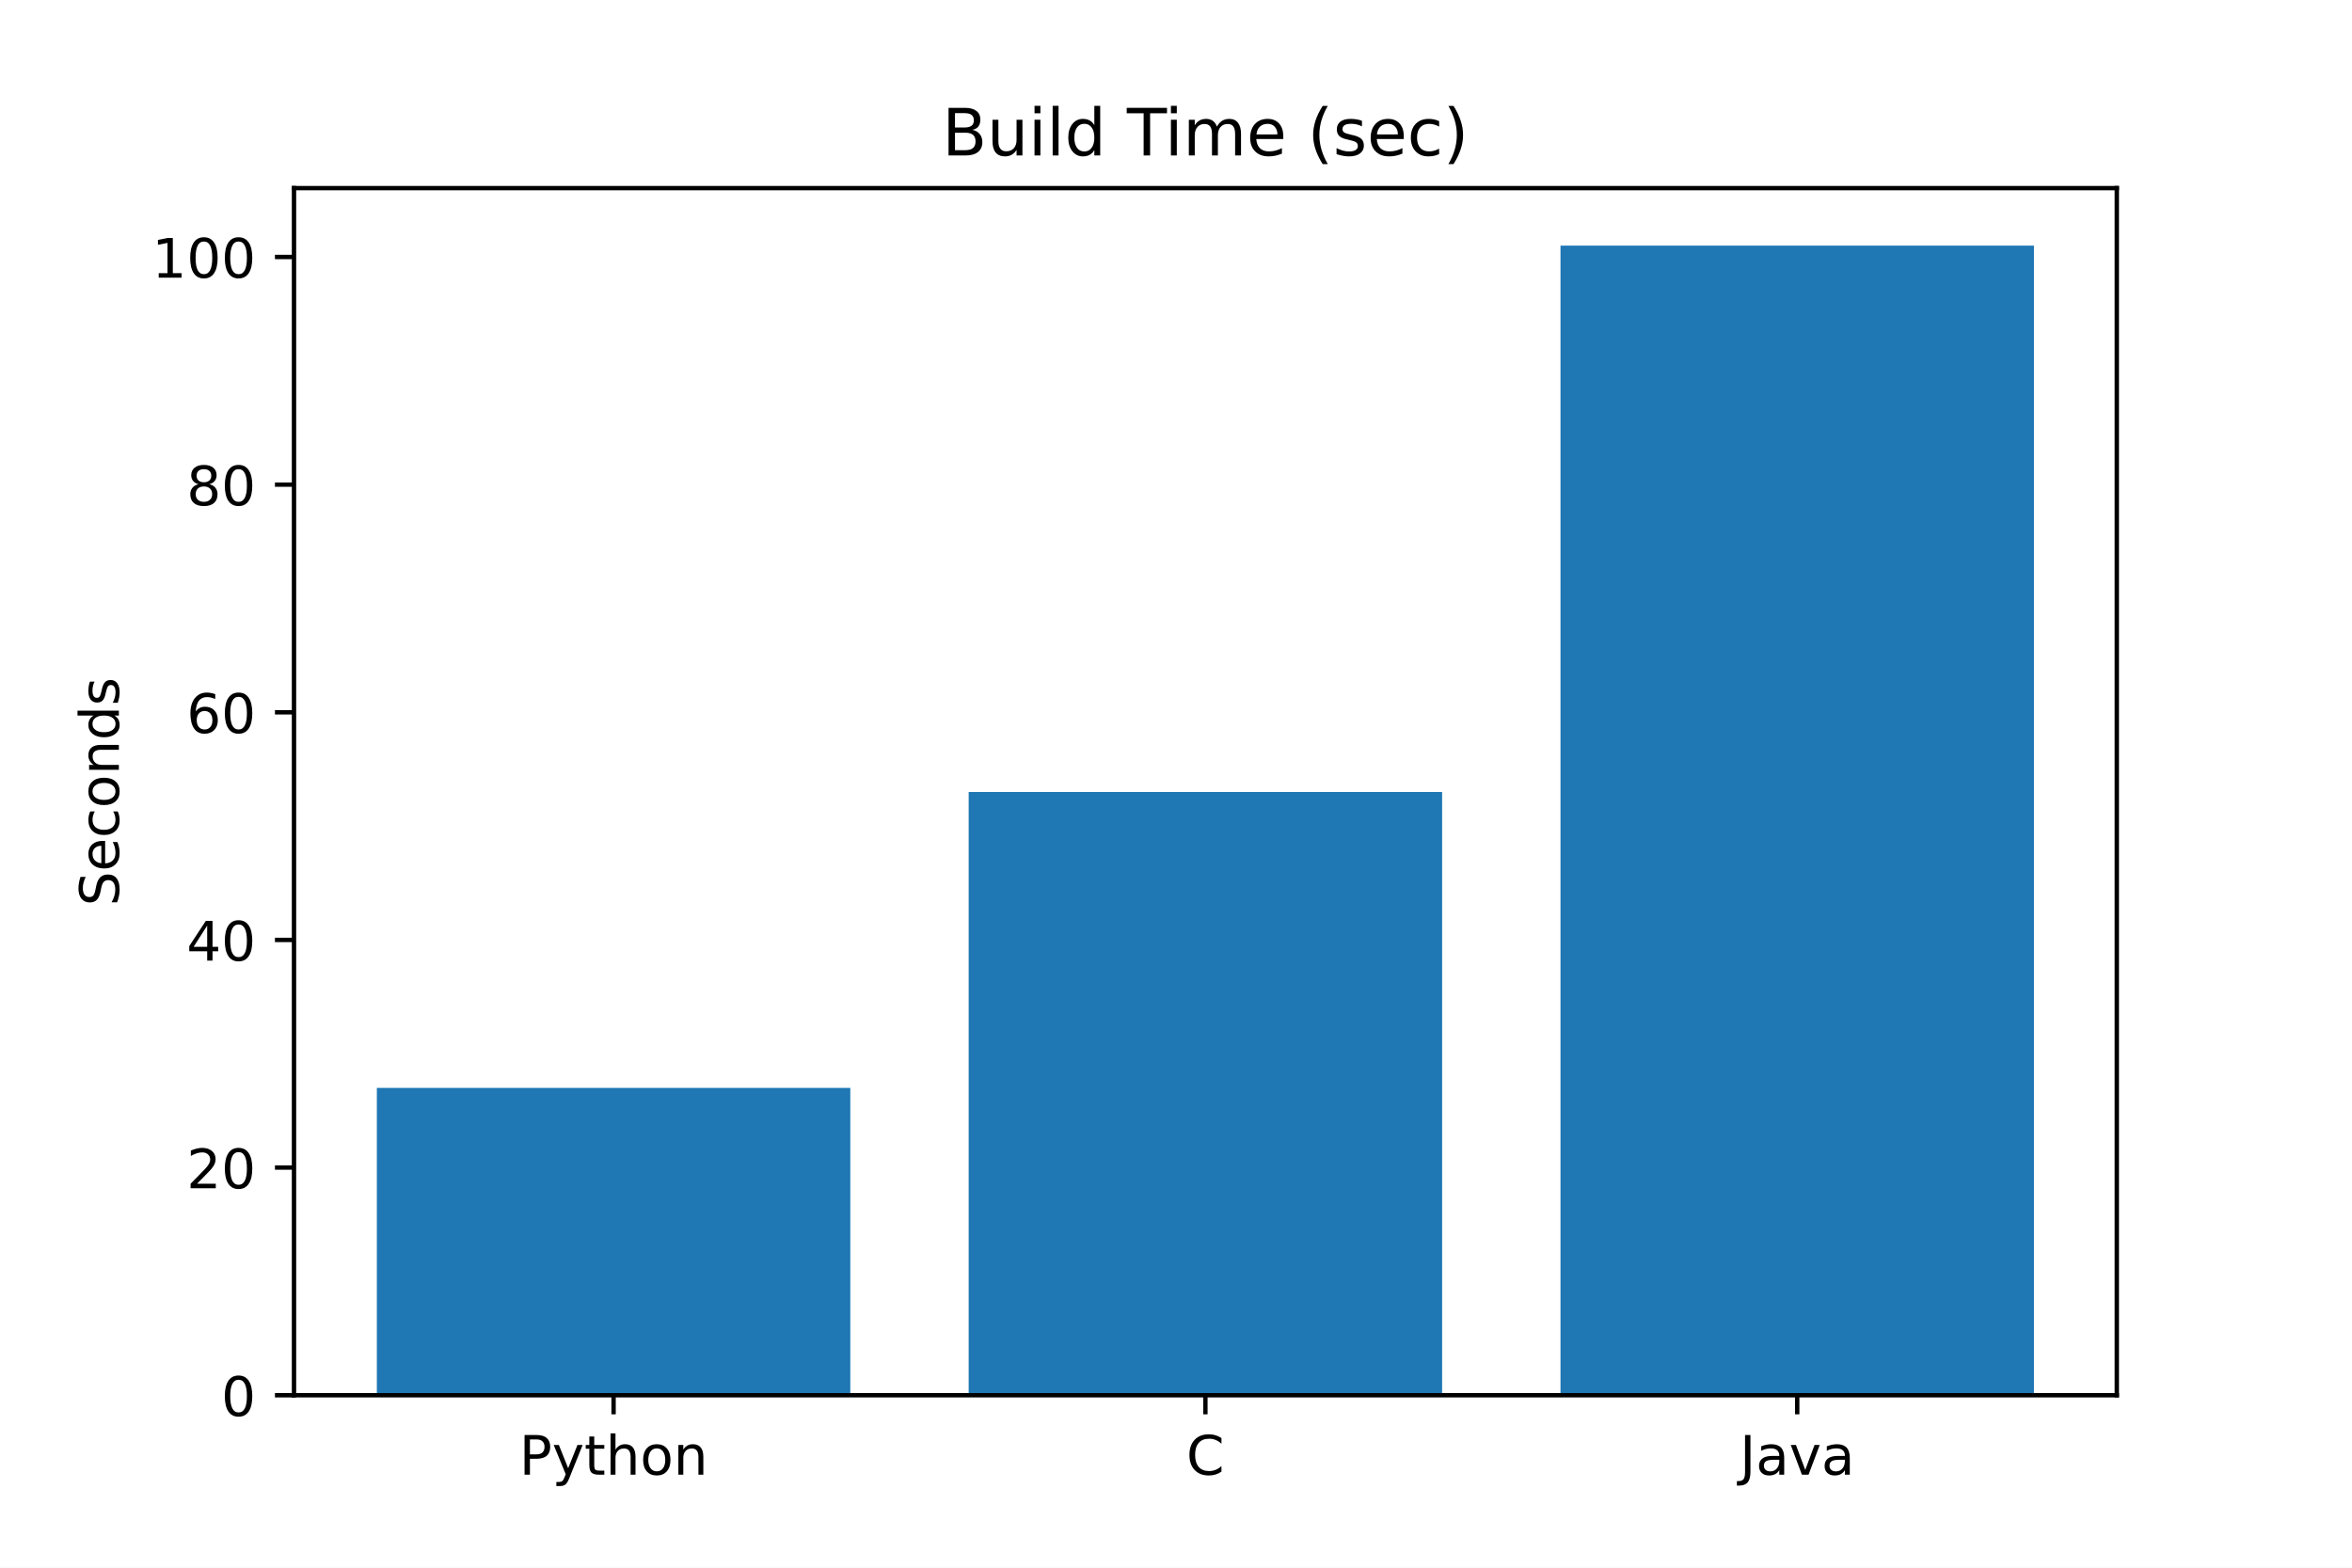
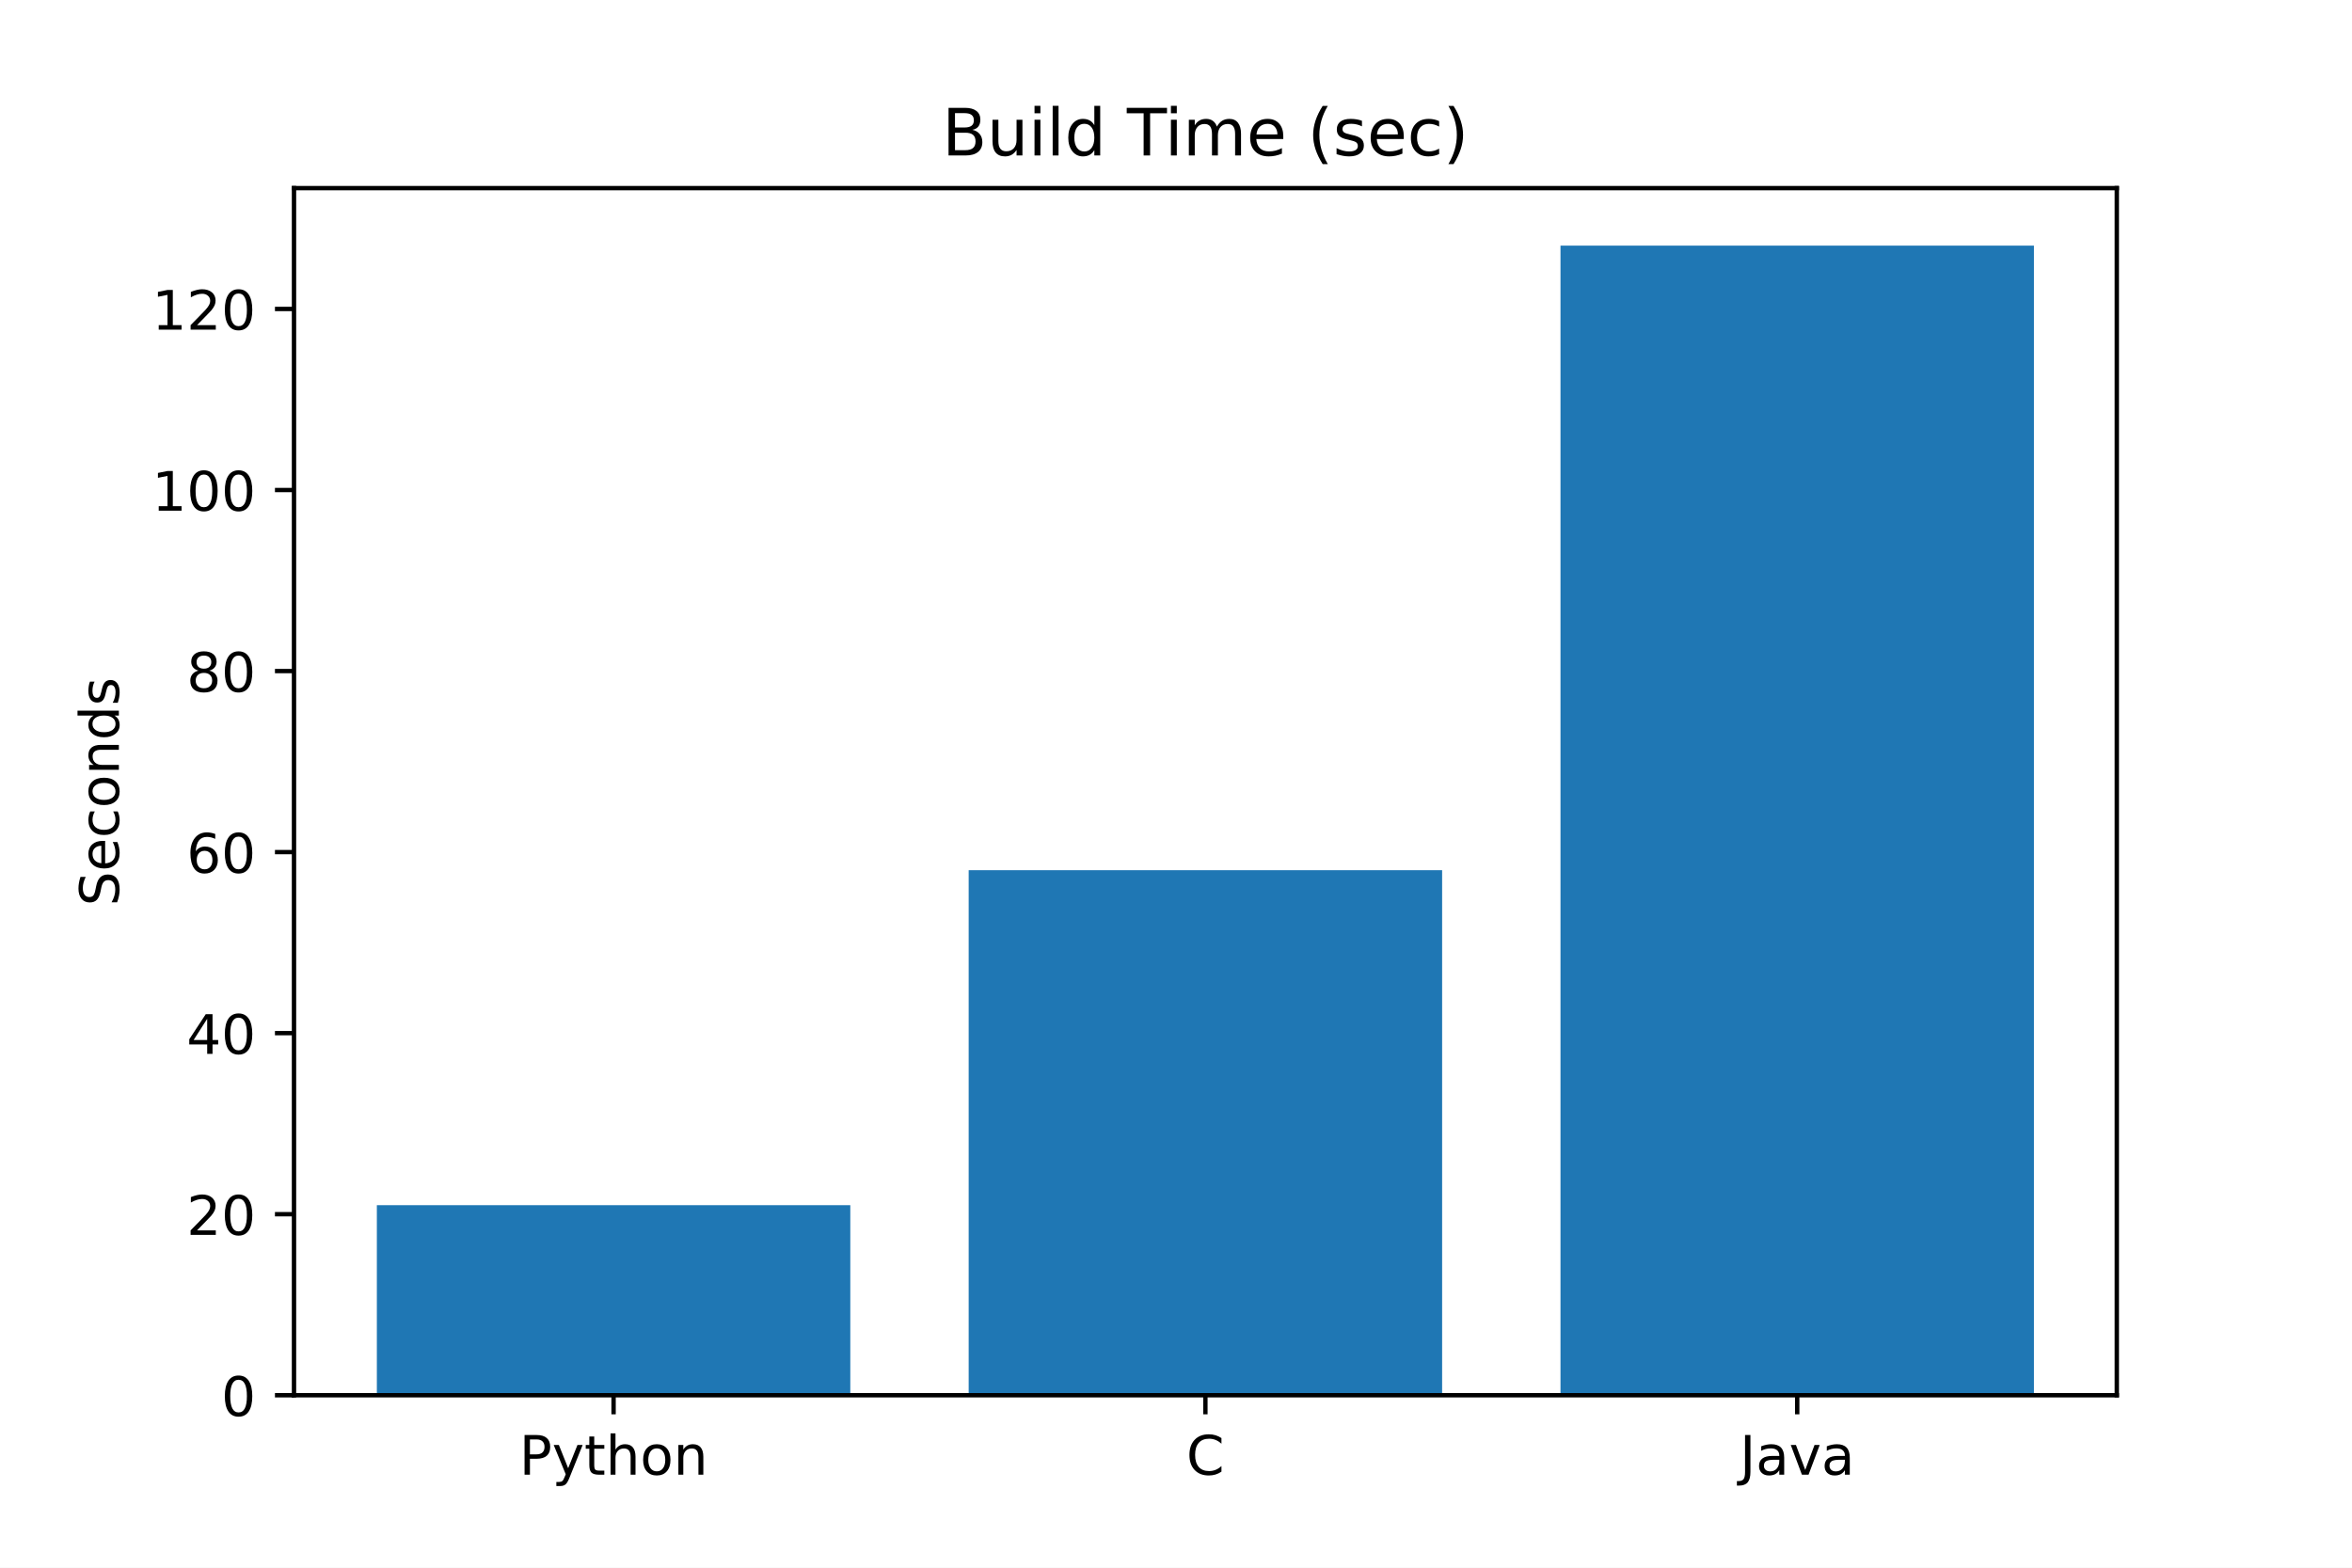
<svg xmlns="http://www.w3.org/2000/svg" xmlns:xlink="http://www.w3.org/1999/xlink" width="432pt" height="288pt" viewBox="0 0 432 288" version="1.1">
  <defs>
    <style type="text/css">*{stroke-linejoin: round; stroke-linecap: butt}</style>
  </defs>
  <g id="figure_1">
    <g id="patch_1">
      <path d="M 0 288  L 432 288  L 432 0  L 0 0  z " style="fill: #ffffff" />
    </g>
    <g id="axes_1">
      <g id="patch_2">
        <path d="M 54 256.32  L 388.8 256.32  L 388.8 34.56  L 54 34.56  z " style="fill: #ffffff" />
      </g>
      <g id="patch_3">
-         <path d="M 69.218 256.32  L 156.179 256.32  L 156.179 199.861  L 69.218 199.861  z " clip-path="url(#p0503536960)" style="fill: #1f77b4" />
+         <path d="M 69.218 256.32  L 156.179 256.32  L 156.179 221.397  L 69.218 221.397  z " clip-path="url(#p194f40204d)" style="fill: #1f77b4" />
      </g>
      <g id="patch_4">
-         <path d="M 177.919 256.32  L 264.881 256.32  L 264.881 145.492  L 177.919 145.492  z " clip-path="url(#p0503536960)" style="fill: #1f77b4" />
+         <path d="M 177.919 256.32  L 264.881 256.32  L 264.881 159.866  L 177.919 159.866  z " clip-path="url(#p194f40204d)" style="fill: #1f77b4" />
      </g>
      <g id="patch_5">
-         <path d="M 286.621 256.32  L 373.582 256.32  L 373.582 45.12  L 286.621 45.12  z " clip-path="url(#p0503536960)" style="fill: #1f77b4" />
+         <path d="M 286.621 256.32  L 373.582 256.32  L 373.582 45.12  L 286.621 45.12  z " clip-path="url(#p194f40204d)" style="fill: #1f77b4" />
      </g>
      <g id="matplotlib.axis_1">
        <g id="xtick_1">
          <g id="line2d_1">
            <defs>
-               <path id="m74ce9171a7" d="M 0 0  L 0 3.5  " style="stroke: #000000; stroke-width: 0.8" />
+               <path id="m594bc6db52" d="M 0 0  L 0 3.5  " style="stroke: #000000; stroke-width: 0.8" />
            </defs>
            <g>
-               <use xlink:href="#m74ce9171a7" x="112.699" y="256.32" style="stroke: #000000; stroke-width: 0.8" />
+               <use xlink:href="#m594bc6db52" x="112.699" y="256.32" style="stroke: #000000; stroke-width: 0.8" />
            </g>
          </g>
          <g id="text_1">
            <g transform="translate(95.36745 270.9184) scale(0.1 -0.1)">
              <defs>
                <path id="DejaVuSans-50" d="M 1259 4147  L 1259 2394  L 2053 2394  Q 2494 2394 2734 2622  Q 2975 2850 2975 3272  Q 2975 3691 2734 3919  Q 2494 4147 2053 4147  L 1259 4147  z M 628 4666  L 2053 4666  Q 2838 4666 3239 4311  Q 3641 3956 3641 3272  Q 3641 2581 3239 2228  Q 2838 1875 2053 1875  L 1259 1875  L 1259 0  L 628 0  L 628 4666  z " transform="scale(0.015625)" />
                <path id="DejaVuSans-79" d="M 2059 -325  Q 1816 -950 1584 -1140  Q 1353 -1331 966 -1331  L 506 -1331  L 506 -850  L 844 -850  Q 1081 -850 1212 -737  Q 1344 -625 1503 -206  L 1606 56  L 191 3500  L 800 3500  L 1894 763  L 2988 3500  L 3597 3500  L 2059 -325  z " transform="scale(0.015625)" />
                <path id="DejaVuSans-74" d="M 1172 4494  L 1172 3500  L 2356 3500  L 2356 3053  L 1172 3053  L 1172 1153  Q 1172 725 1289 603  Q 1406 481 1766 481  L 2356 481  L 2356 0  L 1766 0  Q 1100 0 847 248  Q 594 497 594 1153  L 594 3053  L 172 3053  L 172 3500  L 594 3500  L 594 4494  L 1172 4494  z " transform="scale(0.015625)" />
                <path id="DejaVuSans-68" d="M 3513 2113  L 3513 0  L 2938 0  L 2938 2094  Q 2938 2591 2744 2837  Q 2550 3084 2163 3084  Q 1697 3084 1428 2787  Q 1159 2491 1159 1978  L 1159 0  L 581 0  L 581 4863  L 1159 4863  L 1159 2956  Q 1366 3272 1645 3428  Q 1925 3584 2291 3584  Q 2894 3584 3203 3211  Q 3513 2838 3513 2113  z " transform="scale(0.015625)" />
                <path id="DejaVuSans-6f" d="M 1959 3097  Q 1497 3097 1228 2736  Q 959 2375 959 1747  Q 959 1119 1226 758  Q 1494 397 1959 397  Q 2419 397 2687 759  Q 2956 1122 2956 1747  Q 2956 2369 2687 2733  Q 2419 3097 1959 3097  z M 1959 3584  Q 2709 3584 3137 3096  Q 3566 2609 3566 1747  Q 3566 888 3137 398  Q 2709 -91 1959 -91  Q 1206 -91 779 398  Q 353 888 353 1747  Q 353 2609 779 3096  Q 1206 3584 1959 3584  z " transform="scale(0.015625)" />
                <path id="DejaVuSans-6e" d="M 3513 2113  L 3513 0  L 2938 0  L 2938 2094  Q 2938 2591 2744 2837  Q 2550 3084 2163 3084  Q 1697 3084 1428 2787  Q 1159 2491 1159 1978  L 1159 0  L 581 0  L 581 3500  L 1159 3500  L 1159 2956  Q 1366 3272 1645 3428  Q 1925 3584 2291 3584  Q 2894 3584 3203 3211  Q 3513 2838 3513 2113  z " transform="scale(0.015625)" />
              </defs>
              <use xlink:href="#DejaVuSans-50" />
              <use xlink:href="#DejaVuSans-79" transform="translate(60.30273 0)" />
              <use xlink:href="#DejaVuSans-74" transform="translate(119.4824 0)" />
              <use xlink:href="#DejaVuSans-68" transform="translate(158.6914 0)" />
              <use xlink:href="#DejaVuSans-6f" transform="translate(222.0703 0)" />
              <use xlink:href="#DejaVuSans-6e" transform="translate(283.252 0)" />
            </g>
          </g>
        </g>
        <g id="xtick_2">
          <g id="line2d_2">
            <g>
-               <use xlink:href="#m74ce9171a7" x="221.4" y="256.32" style="stroke: #000000; stroke-width: 0.8" />
+               <use xlink:href="#m594bc6db52" x="221.4" y="256.32" style="stroke: #000000; stroke-width: 0.8" />
            </g>
          </g>
          <g id="text_2">
            <g transform="translate(217.9086 270.9184) scale(0.1 -0.1)">
              <defs>
                <path id="DejaVuSans-43" d="M 4122 4306  L 4122 3641  Q 3803 3938 3442 4084  Q 3081 4231 2675 4231  Q 1875 4231 1450 3742  Q 1025 3253 1025 2328  Q 1025 1406 1450 917  Q 1875 428 2675 428  Q 3081 428 3442 575  Q 3803 722 4122 1019  L 4122 359  Q 3791 134 3420 21  Q 3050 -91 2638 -91  Q 1578 -91 968 557  Q 359 1206 359 2328  Q 359 3453 968 4101  Q 1578 4750 2638 4750  Q 3056 4750 3426 4639  Q 3797 4528 4122 4306  z " transform="scale(0.015625)" />
              </defs>
              <use xlink:href="#DejaVuSans-43" />
            </g>
          </g>
        </g>
        <g id="xtick_3">
          <g id="line2d_3">
            <g>
-               <use xlink:href="#m74ce9171a7" x="330.101" y="256.32" style="stroke: #000000; stroke-width: 0.8" />
+               <use xlink:href="#m594bc6db52" x="330.101" y="256.32" style="stroke: #000000; stroke-width: 0.8" />
            </g>
          </g>
          <g id="text_3">
            <g transform="translate(319.5388 270.9184) scale(0.1 -0.1)">
              <defs>
                <path id="DejaVuSans-4a" d="M 628 4666  L 1259 4666  L 1259 325  Q 1259 -519 939 -900  Q 619 -1281 -91 -1281  L -331 -1281  L -331 -750  L -134 -750  Q 284 -750 456 -515  Q 628 -281 628 325  L 628 4666  z " transform="scale(0.015625)" />
                <path id="DejaVuSans-61" d="M 2194 1759  Q 1497 1759 1228 1600  Q 959 1441 959 1056  Q 959 750 1161 570  Q 1363 391 1709 391  Q 2188 391 2477 730  Q 2766 1069 2766 1631  L 2766 1759  L 2194 1759  z M 3341 1997  L 3341 0  L 2766 0  L 2766 531  Q 2569 213 2275 61  Q 1981 -91 1556 -91  Q 1019 -91 701 211  Q 384 513 384 1019  Q 384 1609 779 1909  Q 1175 2209 1959 2209  L 2766 2209  L 2766 2266  Q 2766 2663 2505 2880  Q 2244 3097 1772 3097  Q 1472 3097 1187 3025  Q 903 2953 641 2809  L 641 3341  Q 956 3463 1253 3523  Q 1550 3584 1831 3584  Q 2591 3584 2966 3190  Q 3341 2797 3341 1997  z " transform="scale(0.015625)" />
                <path id="DejaVuSans-76" d="M 191 3500  L 800 3500  L 1894 563  L 2988 3500  L 3597 3500  L 2284 0  L 1503 0  L 191 3500  z " transform="scale(0.015625)" />
              </defs>
              <use xlink:href="#DejaVuSans-4a" />
              <use xlink:href="#DejaVuSans-61" transform="translate(29.49219 0)" />
              <use xlink:href="#DejaVuSans-76" transform="translate(90.77148 0)" />
              <use xlink:href="#DejaVuSans-61" transform="translate(149.9512 0)" />
            </g>
          </g>
        </g>
      </g>
      <g id="matplotlib.axis_2">
        <g id="ytick_1">
          <g id="line2d_4">
            <defs>
-               <path id="m92fb8a3446" d="M 0 0  L -3.5 0  " style="stroke: #000000; stroke-width: 0.8" />
+               <path id="mfcc284a1be" d="M 0 0  L -3.5 0  " style="stroke: #000000; stroke-width: 0.8" />
            </defs>
            <g>
-               <use xlink:href="#m92fb8a3446" x="54" y="256.32" style="stroke: #000000; stroke-width: 0.8" />
+               <use xlink:href="#mfcc284a1be" x="54" y="256.32" style="stroke: #000000; stroke-width: 0.8" />
            </g>
          </g>
          <g id="text_4">
            <g transform="translate(40.6375 260.1192) scale(0.1 -0.1)">
              <defs>
                <path id="DejaVuSans-30" d="M 2034 4250  Q 1547 4250 1301 3770  Q 1056 3291 1056 2328  Q 1056 1369 1301 889  Q 1547 409 2034 409  Q 2525 409 2770 889  Q 3016 1369 3016 2328  Q 3016 3291 2770 3770  Q 2525 4250 2034 4250  z M 2034 4750  Q 2819 4750 3233 4129  Q 3647 3509 3647 2328  Q 3647 1150 3233 529  Q 2819 -91 2034 -91  Q 1250 -91 836 529  Q 422 1150 422 2328  Q 422 3509 836 4129  Q 1250 4750 2034 4750  z " transform="scale(0.015625)" />
              </defs>
              <use xlink:href="#DejaVuSans-30" />
            </g>
          </g>
        </g>
        <g id="ytick_2">
          <g id="line2d_5">
            <g>
-               <use xlink:href="#m92fb8a3446" x="54" y="214.498" style="stroke: #000000; stroke-width: 0.8" />
+               <use xlink:href="#mfcc284a1be" x="54" y="223.06" style="stroke: #000000; stroke-width: 0.8" />
            </g>
          </g>
          <g id="text_5">
-             <g transform="translate(34.275 218.2974) scale(0.1 -0.1)">
+             <g transform="translate(34.275 226.8594) scale(0.1 -0.1)">
              <defs>
                <path id="DejaVuSans-32" d="M 1228 531  L 3431 531  L 3431 0  L 469 0  L 469 531  Q 828 903 1448 1529  Q 2069 2156 2228 2338  Q 2531 2678 2651 2914  Q 2772 3150 2772 3378  Q 2772 3750 2511 3984  Q 2250 4219 1831 4219  Q 1534 4219 1204 4116  Q 875 4013 500 3803  L 500 4441  Q 881 4594 1212 4672  Q 1544 4750 1819 4750  Q 2544 4750 2975 4387  Q 3406 4025 3406 3419  Q 3406 3131 3298 2873  Q 3191 2616 2906 2266  Q 2828 2175 2409 1742  Q 1991 1309 1228 531  z " transform="scale(0.015625)" />
              </defs>
              <use xlink:href="#DejaVuSans-32" />
              <use xlink:href="#DejaVuSans-30" transform="translate(63.62305 0)" />
            </g>
          </g>
        </g>
        <g id="ytick_3">
          <g id="line2d_6">
            <g>
-               <use xlink:href="#m92fb8a3446" x="54" y="172.676" style="stroke: #000000; stroke-width: 0.8" />
+               <use xlink:href="#mfcc284a1be" x="54" y="189.8" style="stroke: #000000; stroke-width: 0.8" />
            </g>
          </g>
          <g id="text_6">
-             <g transform="translate(34.275 176.4757) scale(0.1 -0.1)">
+             <g transform="translate(34.275 193.5995) scale(0.1 -0.1)">
              <defs>
                <path id="DejaVuSans-34" d="M 2419 4116  L 825 1625  L 2419 1625  L 2419 4116  z M 2253 4666  L 3047 4666  L 3047 1625  L 3713 1625  L 3713 1100  L 3047 1100  L 3047 0  L 2419 0  L 2419 1100  L 313 1100  L 313 1709  L 2253 4666  z " transform="scale(0.015625)" />
              </defs>
              <use xlink:href="#DejaVuSans-34" />
              <use xlink:href="#DejaVuSans-30" transform="translate(63.62305 0)" />
            </g>
          </g>
        </g>
        <g id="ytick_4">
          <g id="line2d_7">
            <g>
-               <use xlink:href="#m92fb8a3446" x="54" y="130.855" style="stroke: #000000; stroke-width: 0.8" />
+               <use xlink:href="#mfcc284a1be" x="54" y="156.54" style="stroke: #000000; stroke-width: 0.8" />
            </g>
          </g>
          <g id="text_7">
-             <g transform="translate(34.275 134.6539) scale(0.1 -0.1)">
+             <g transform="translate(34.275 160.3397) scale(0.1 -0.1)">
              <defs>
                <path id="DejaVuSans-36" d="M 2113 2584  Q 1688 2584 1439 2293  Q 1191 2003 1191 1497  Q 1191 994 1439 701  Q 1688 409 2113 409  Q 2538 409 2786 701  Q 3034 994 3034 1497  Q 3034 2003 2786 2293  Q 2538 2584 2113 2584  z M 3366 4563  L 3366 3988  Q 3128 4100 2886 4159  Q 2644 4219 2406 4219  Q 1781 4219 1451 3797  Q 1122 3375 1075 2522  Q 1259 2794 1537 2939  Q 1816 3084 2150 3084  Q 2853 3084 3261 2657  Q 3669 2231 3669 1497  Q 3669 778 3244 343  Q 2819 -91 2113 -91  Q 1303 -91 875 529  Q 447 1150 447 2328  Q 447 3434 972 4092  Q 1497 4750 2381 4750  Q 2619 4750 2861 4703  Q 3103 4656 3366 4563  z " transform="scale(0.015625)" />
              </defs>
              <use xlink:href="#DejaVuSans-36" />
              <use xlink:href="#DejaVuSans-30" transform="translate(63.62305 0)" />
            </g>
          </g>
        </g>
        <g id="ytick_5">
          <g id="line2d_8">
            <g>
-               <use xlink:href="#m92fb8a3446" x="54" y="89.033" style="stroke: #000000; stroke-width: 0.8" />
+               <use xlink:href="#mfcc284a1be" x="54" y="123.281" style="stroke: #000000; stroke-width: 0.8" />
            </g>
          </g>
          <g id="text_8">
-             <g transform="translate(34.275 92.83209) scale(0.1 -0.1)">
+             <g transform="translate(34.275 127.0798) scale(0.1 -0.1)">
              <defs>
                <path id="DejaVuSans-38" d="M 2034 2216  Q 1584 2216 1326 1975  Q 1069 1734 1069 1313  Q 1069 891 1326 650  Q 1584 409 2034 409  Q 2484 409 2743 651  Q 3003 894 3003 1313  Q 3003 1734 2745 1975  Q 2488 2216 2034 2216  z M 1403 2484  Q 997 2584 770 2862  Q 544 3141 544 3541  Q 544 4100 942 4425  Q 1341 4750 2034 4750  Q 2731 4750 3128 4425  Q 3525 4100 3525 3541  Q 3525 3141 3298 2862  Q 3072 2584 2669 2484  Q 3125 2378 3379 2068  Q 3634 1759 3634 1313  Q 3634 634 3220 271  Q 2806 -91 2034 -91  Q 1263 -91 848 271  Q 434 634 434 1313  Q 434 1759 690 2068  Q 947 2378 1403 2484  z M 1172 3481  Q 1172 3119 1398 2916  Q 1625 2713 2034 2713  Q 2441 2713 2670 2916  Q 2900 3119 2900 3481  Q 2900 3844 2670 4047  Q 2441 4250 2034 4250  Q 1625 4250 1398 4047  Q 1172 3844 1172 3481  z " transform="scale(0.015625)" />
              </defs>
              <use xlink:href="#DejaVuSans-38" />
              <use xlink:href="#DejaVuSans-30" transform="translate(63.62305 0)" />
            </g>
          </g>
        </g>
        <g id="ytick_6">
          <g id="line2d_9">
            <g>
-               <use xlink:href="#m92fb8a3446" x="54" y="47.211" style="stroke: #000000; stroke-width: 0.8" />
+               <use xlink:href="#mfcc284a1be" x="54" y="90.021" style="stroke: #000000; stroke-width: 0.8" />
            </g>
          </g>
          <g id="text_9">
-             <g transform="translate(27.9125 51.01031) scale(0.1 -0.1)">
+             <g transform="translate(27.9125 93.82001) scale(0.1 -0.1)">
              <defs>
                <path id="DejaVuSans-31" d="M 794 531  L 1825 531  L 1825 4091  L 703 3866  L 703 4441  L 1819 4666  L 2450 4666  L 2450 531  L 3481 531  L 3481 0  L 794 0  L 794 531  z " transform="scale(0.015625)" />
              </defs>
              <use xlink:href="#DejaVuSans-31" />
              <use xlink:href="#DejaVuSans-30" transform="translate(63.62305 0)" />
              <use xlink:href="#DejaVuSans-30" transform="translate(127.2461 0)" />
            </g>
          </g>
        </g>
-         <g id="text_10">
+         <g id="ytick_7">
+           <g id="line2d_10">
+             <g>
+               <use xlink:href="#mfcc284a1be" x="54" y="56.761" style="stroke: #000000; stroke-width: 0.8" />
+             </g>
+           </g>
+           <g id="text_10">
+             <g transform="translate(27.9125 60.56016) scale(0.1 -0.1)">
+               <use xlink:href="#DejaVuSans-31" />
+               <use xlink:href="#DejaVuSans-32" transform="translate(63.62305 0)" />
+               <use xlink:href="#DejaVuSans-30" transform="translate(127.2461 0)" />
+             </g>
+           </g>
+         </g>
+         <g id="text_11">
          <g transform="translate(21.83281 166.447) rotate(-90) scale(0.1 -0.1)">
            <defs>
              <path id="DejaVuSans-53" d="M 3425 4513  L 3425 3897  Q 3066 4069 2747 4153  Q 2428 4238 2131 4238  Q 1616 4238 1336 4038  Q 1056 3838 1056 3469  Q 1056 3159 1242 3001  Q 1428 2844 1947 2747  L 2328 2669  Q 3034 2534 3370 2195  Q 3706 1856 3706 1288  Q 3706 609 3251 259  Q 2797 -91 1919 -91  Q 1588 -91 1214 -16  Q 841 59 441 206  L 441 856  Q 825 641 1194 531  Q 1563 422 1919 422  Q 2459 422 2753 634  Q 3047 847 3047 1241  Q 3047 1584 2836 1778  Q 2625 1972 2144 2069  L 1759 2144  Q 1053 2284 737 2584  Q 422 2884 422 3419  Q 422 4038 858 4394  Q 1294 4750 2059 4750  Q 2388 4750 2728 4690  Q 3069 4631 3425 4513  z " transform="scale(0.015625)" />
              <path id="DejaVuSans-65" d="M 3597 1894  L 3597 1613  L 953 1613  Q 991 1019 1311 708  Q 1631 397 2203 397  Q 2534 397 2845 478  Q 3156 559 3463 722  L 3463 178  Q 3153 47 2828 -22  Q 2503 -91 2169 -91  Q 1331 -91 842 396  Q 353 884 353 1716  Q 353 2575 817 3079  Q 1281 3584 2069 3584  Q 2775 3584 3186 3129  Q 3597 2675 3597 1894  z M 3022 2063  Q 3016 2534 2758 2815  Q 2500 3097 2075 3097  Q 1594 3097 1305 2825  Q 1016 2553 972 2059  L 3022 2063  z " transform="scale(0.015625)" />
              <path id="DejaVuSans-63" d="M 3122 3366  L 3122 2828  Q 2878 2963 2633 3030  Q 2388 3097 2138 3097  Q 1578 3097 1268 2742  Q 959 2388 959 1747  Q 959 1106 1268 751  Q 1578 397 2138 397  Q 2388 397 2633 464  Q 2878 531 3122 666  L 3122 134  Q 2881 22 2623 -34  Q 2366 -91 2075 -91  Q 1284 -91 818 406  Q 353 903 353 1747  Q 353 2603 823 3093  Q 1294 3584 2113 3584  Q 2378 3584 2631 3529  Q 2884 3475 3122 3366  z " transform="scale(0.015625)" />
              <path id="DejaVuSans-64" d="M 2906 2969  L 2906 4863  L 3481 4863  L 3481 0  L 2906 0  L 2906 525  Q 2725 213 2448 61  Q 2172 -91 1784 -91  Q 1150 -91 751 415  Q 353 922 353 1747  Q 353 2572 751 3078  Q 1150 3584 1784 3584  Q 2172 3584 2448 3432  Q 2725 3281 2906 2969  z M 947 1747  Q 947 1113 1208 752  Q 1469 391 1925 391  Q 2381 391 2643 752  Q 2906 1113 2906 1747  Q 2906 2381 2643 2742  Q 2381 3103 1925 3103  Q 1469 3103 1208 2742  Q 947 2381 947 1747  z " transform="scale(0.015625)" />
              <path id="DejaVuSans-73" d="M 2834 3397  L 2834 2853  Q 2591 2978 2328 3040  Q 2066 3103 1784 3103  Q 1356 3103 1142 2972  Q 928 2841 928 2578  Q 928 2378 1081 2264  Q 1234 2150 1697 2047  L 1894 2003  Q 2506 1872 2764 1633  Q 3022 1394 3022 966  Q 3022 478 2636 193  Q 2250 -91 1575 -91  Q 1294 -91 989 -36  Q 684 19 347 128  L 347 722  Q 666 556 975 473  Q 1284 391 1588 391  Q 1994 391 2212 530  Q 2431 669 2431 922  Q 2431 1156 2273 1281  Q 2116 1406 1581 1522  L 1381 1569  Q 847 1681 609 1914  Q 372 2147 372 2553  Q 372 3047 722 3315  Q 1072 3584 1716 3584  Q 2034 3584 2315 3537  Q 2597 3491 2834 3397  z " transform="scale(0.015625)" />
            </defs>
            <use xlink:href="#DejaVuSans-53" />
            <use xlink:href="#DejaVuSans-65" transform="translate(63.47656 0)" />
            <use xlink:href="#DejaVuSans-63" transform="translate(125 0)" />
            <use xlink:href="#DejaVuSans-6f" transform="translate(179.9805 0)" />
            <use xlink:href="#DejaVuSans-6e" transform="translate(241.1621 0)" />
            <use xlink:href="#DejaVuSans-64" transform="translate(304.541 0)" />
            <use xlink:href="#DejaVuSans-73" transform="translate(368.0176 0)" />
          </g>
        </g>
      </g>
      <g id="patch_6">
        <path d="M 54 256.32  L 54 34.56  " style="fill: none; stroke: #000000; stroke-width: 0.8; stroke-linejoin: miter; stroke-linecap: square" />
      </g>
      <g id="patch_7">
        <path d="M 388.8 256.32  L 388.8 34.56  " style="fill: none; stroke: #000000; stroke-width: 0.8; stroke-linejoin: miter; stroke-linecap: square" />
      </g>
      <g id="patch_8">
        <path d="M 54 256.32  L 388.8 256.32  " style="fill: none; stroke: #000000; stroke-width: 0.8; stroke-linejoin: miter; stroke-linecap: square" />
      </g>
      <g id="patch_9">
        <path d="M 54 34.56  L 388.8 34.56  " style="fill: none; stroke: #000000; stroke-width: 0.8; stroke-linejoin: miter; stroke-linecap: square" />
      </g>
-       <g id="text_11">
+       <g id="text_12">
        <g transform="translate(173.0456 28.56) scale(0.12 -0.12)">
          <defs>
            <path id="DejaVuSans-42" d="M 1259 2228  L 1259 519  L 2272 519  Q 2781 519 3026 730  Q 3272 941 3272 1375  Q 3272 1813 3026 2020  Q 2781 2228 2272 2228  L 1259 2228  z M 1259 4147  L 1259 2741  L 2194 2741  Q 2656 2741 2882 2914  Q 3109 3088 3109 3444  Q 3109 3797 2882 3972  Q 2656 4147 2194 4147  L 1259 4147  z M 628 4666  L 2241 4666  Q 2963 4666 3353 4366  Q 3744 4066 3744 3513  Q 3744 3084 3544 2831  Q 3344 2578 2956 2516  Q 3422 2416 3680 2098  Q 3938 1781 3938 1306  Q 3938 681 3513 340  Q 3088 0 2303 0  L 628 0  L 628 4666  z " transform="scale(0.015625)" />
            <path id="DejaVuSans-75" d="M 544 1381  L 544 3500  L 1119 3500  L 1119 1403  Q 1119 906 1312 657  Q 1506 409 1894 409  Q 2359 409 2629 706  Q 2900 1003 2900 1516  L 2900 3500  L 3475 3500  L 3475 0  L 2900 0  L 2900 538  Q 2691 219 2414 64  Q 2138 -91 1772 -91  Q 1169 -91 856 284  Q 544 659 544 1381  z M 1991 3584  L 1991 3584  z " transform="scale(0.015625)" />
            <path id="DejaVuSans-69" d="M 603 3500  L 1178 3500  L 1178 0  L 603 0  L 603 3500  z M 603 4863  L 1178 4863  L 1178 4134  L 603 4134  L 603 4863  z " transform="scale(0.015625)" />
            <path id="DejaVuSans-6c" d="M 603 4863  L 1178 4863  L 1178 0  L 603 0  L 603 4863  z " transform="scale(0.015625)" />
            <path id="DejaVuSans-20" transform="scale(0.015625)" />
            <path id="DejaVuSans-54" d="M -19 4666  L 3928 4666  L 3928 4134  L 2272 4134  L 2272 0  L 1638 0  L 1638 4134  L -19 4134  L -19 4666  z " transform="scale(0.015625)" />
            <path id="DejaVuSans-6d" d="M 3328 2828  Q 3544 3216 3844 3400  Q 4144 3584 4550 3584  Q 5097 3584 5394 3201  Q 5691 2819 5691 2113  L 5691 0  L 5113 0  L 5113 2094  Q 5113 2597 4934 2840  Q 4756 3084 4391 3084  Q 3944 3084 3684 2787  Q 3425 2491 3425 1978  L 3425 0  L 2847 0  L 2847 2094  Q 2847 2600 2669 2842  Q 2491 3084 2119 3084  Q 1678 3084 1418 2786  Q 1159 2488 1159 1978  L 1159 0  L 581 0  L 581 3500  L 1159 3500  L 1159 2956  Q 1356 3278 1631 3431  Q 1906 3584 2284 3584  Q 2666 3584 2933 3390  Q 3200 3197 3328 2828  z " transform="scale(0.015625)" />
            <path id="DejaVuSans-28" d="M 1984 4856  Q 1566 4138 1362 3434  Q 1159 2731 1159 2009  Q 1159 1288 1364 580  Q 1569 -128 1984 -844  L 1484 -844  Q 1016 -109 783 600  Q 550 1309 550 2009  Q 550 2706 781 3412  Q 1013 4119 1484 4856  L 1984 4856  z " transform="scale(0.015625)" />
            <path id="DejaVuSans-29" d="M 513 4856  L 1013 4856  Q 1481 4119 1714 3412  Q 1947 2706 1947 2009  Q 1947 1309 1714 600  Q 1481 -109 1013 -844  L 513 -844  Q 928 -128 1133 580  Q 1338 1288 1338 2009  Q 1338 2731 1133 3434  Q 928 4138 513 4856  z " transform="scale(0.015625)" />
          </defs>
          <use xlink:href="#DejaVuSans-42" />
          <use xlink:href="#DejaVuSans-75" transform="translate(68.60352 0)" />
          <use xlink:href="#DejaVuSans-69" transform="translate(131.9824 0)" />
          <use xlink:href="#DejaVuSans-6c" transform="translate(159.7656 0)" />
          <use xlink:href="#DejaVuSans-64" transform="translate(187.5488 0)" />
          <use xlink:href="#DejaVuSans-20" transform="translate(251.0254 0)" />
          <use xlink:href="#DejaVuSans-54" transform="translate(282.8125 0)" />
          <use xlink:href="#DejaVuSans-69" transform="translate(340.7715 0)" />
          <use xlink:href="#DejaVuSans-6d" transform="translate(368.5547 0)" />
          <use xlink:href="#DejaVuSans-65" transform="translate(465.9668 0)" />
          <use xlink:href="#DejaVuSans-20" transform="translate(527.4902 0)" />
          <use xlink:href="#DejaVuSans-28" transform="translate(559.2773 0)" />
          <use xlink:href="#DejaVuSans-73" transform="translate(598.291 0)" />
          <use xlink:href="#DejaVuSans-65" transform="translate(650.3906 0)" />
          <use xlink:href="#DejaVuSans-63" transform="translate(711.9141 0)" />
          <use xlink:href="#DejaVuSans-29" transform="translate(766.8945 0)" />
        </g>
      </g>
    </g>
  </g>
  <defs>
-     <clipPath id="p0503536960">
+     <clipPath id="p194f40204d">
      <rect x="54" y="34.56" width="334.8" height="221.76" />
    </clipPath>
  </defs>
</svg>
